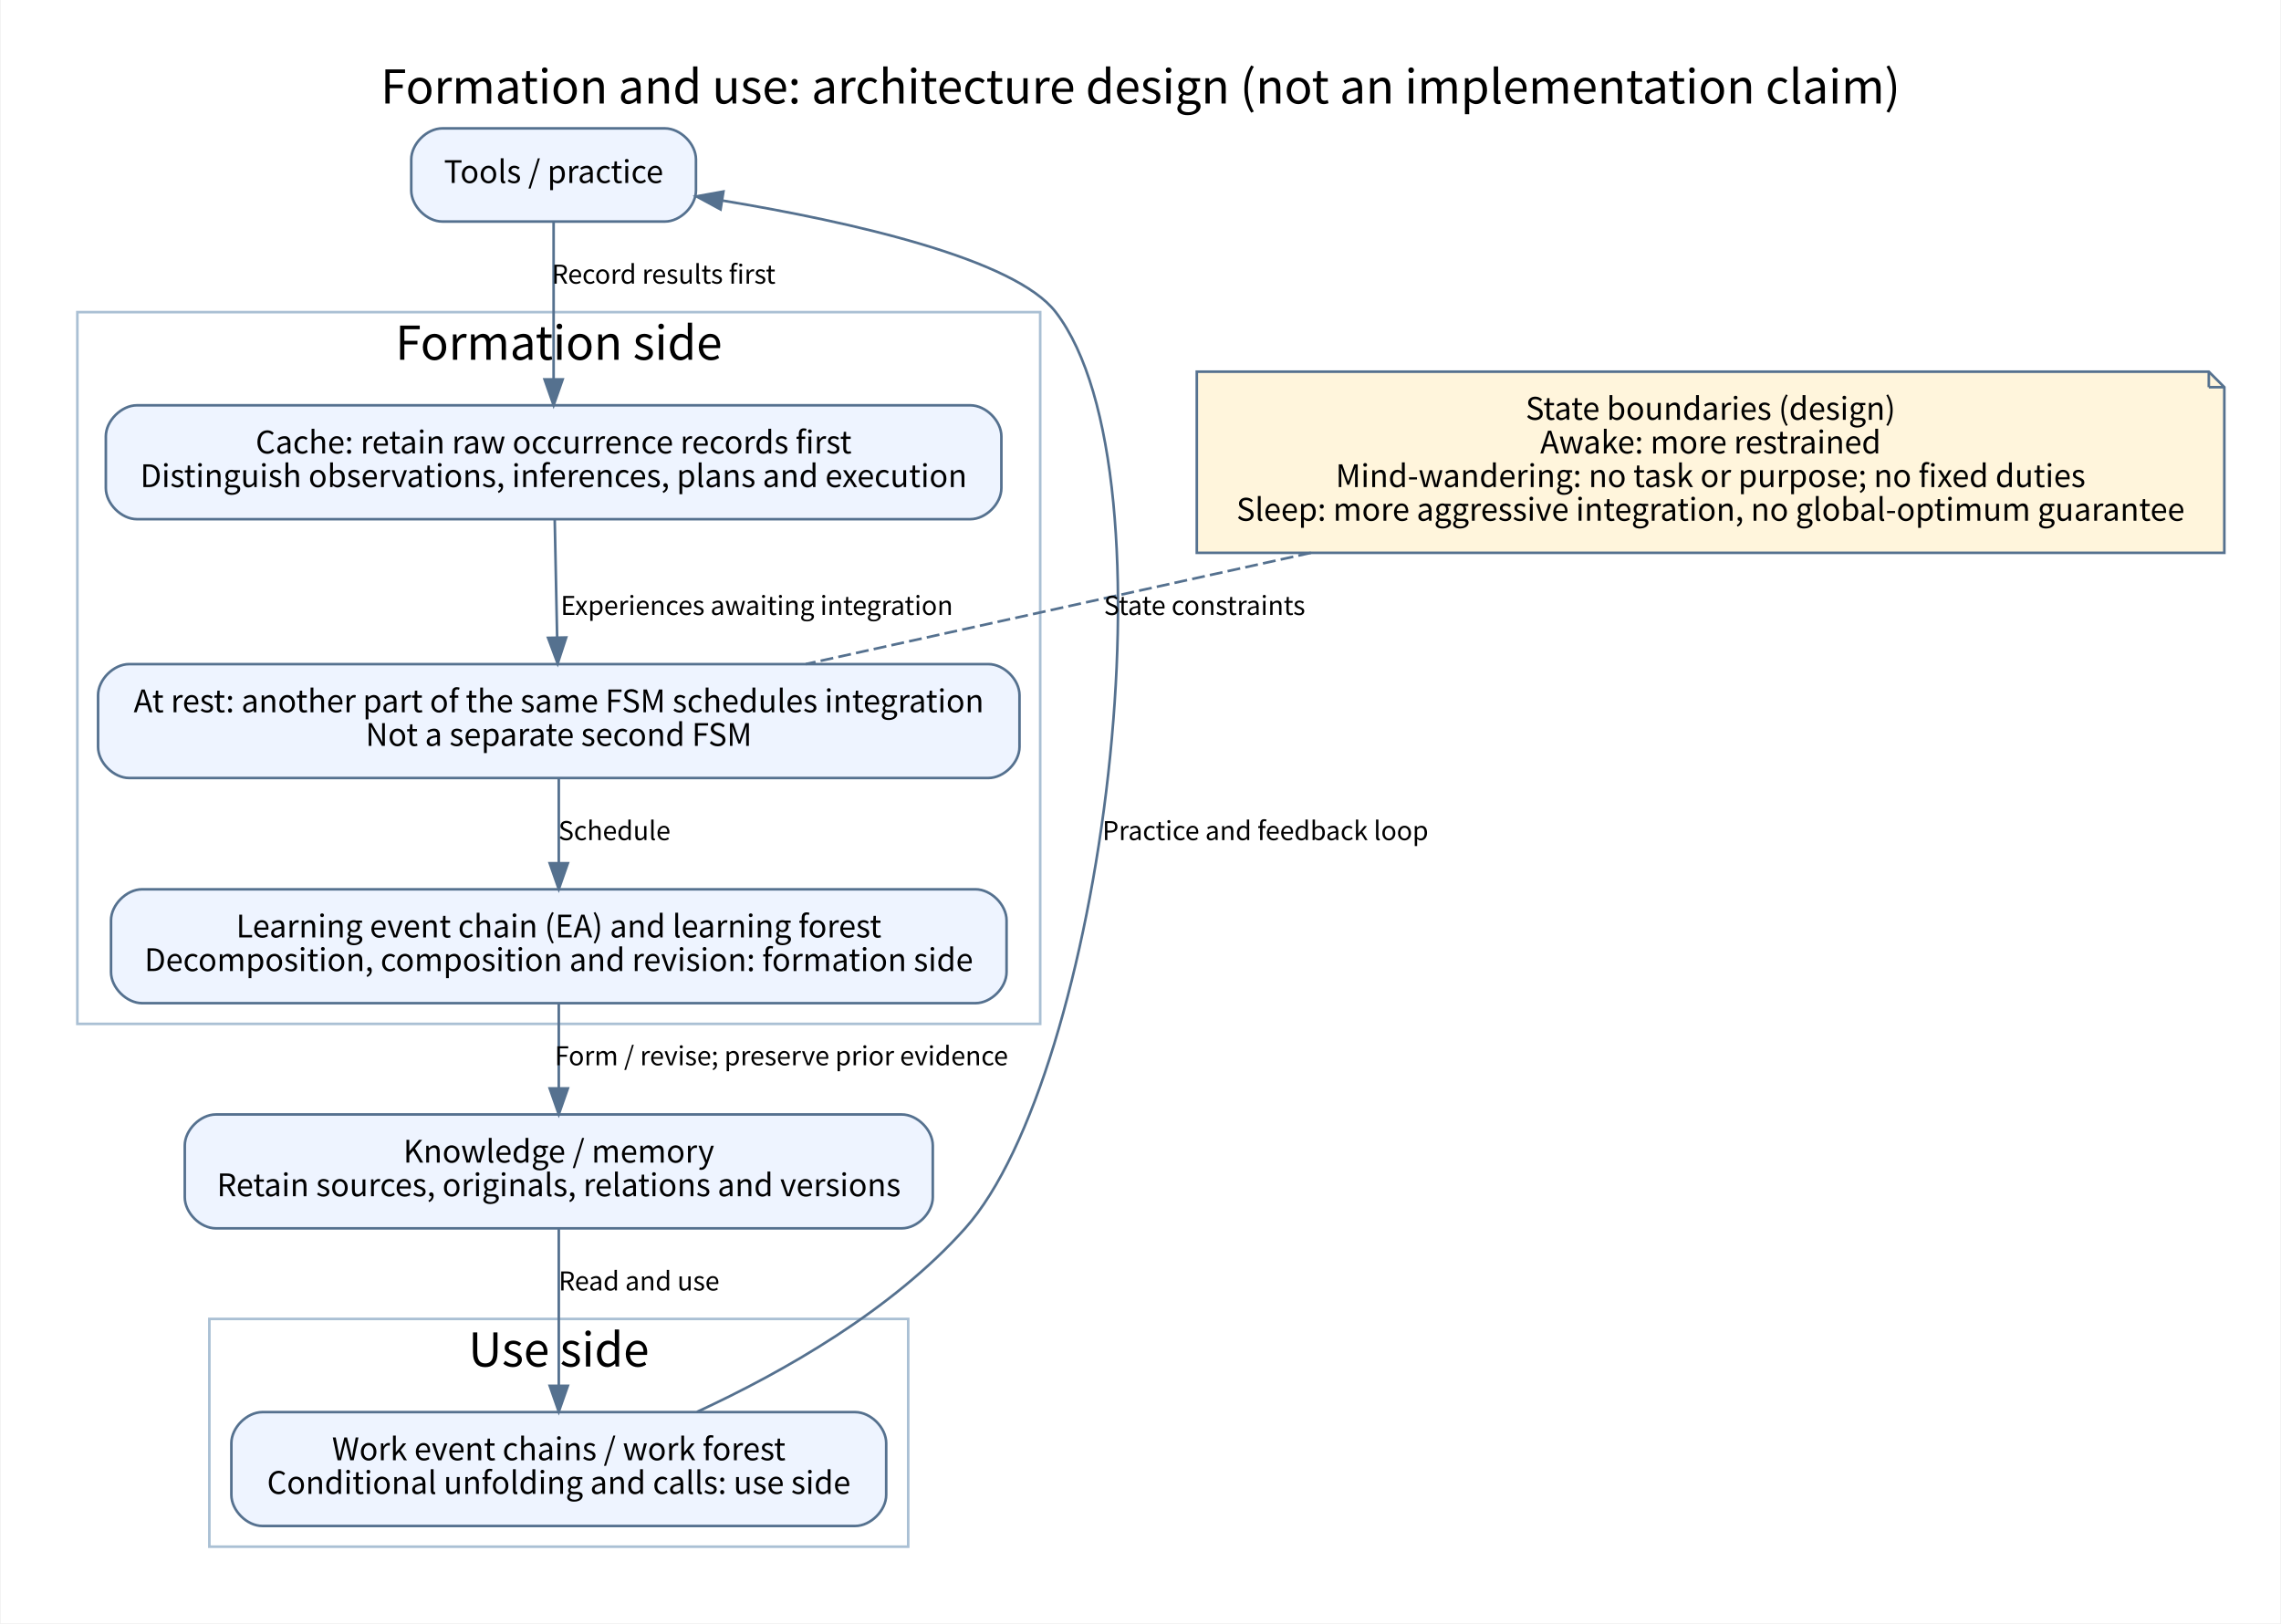
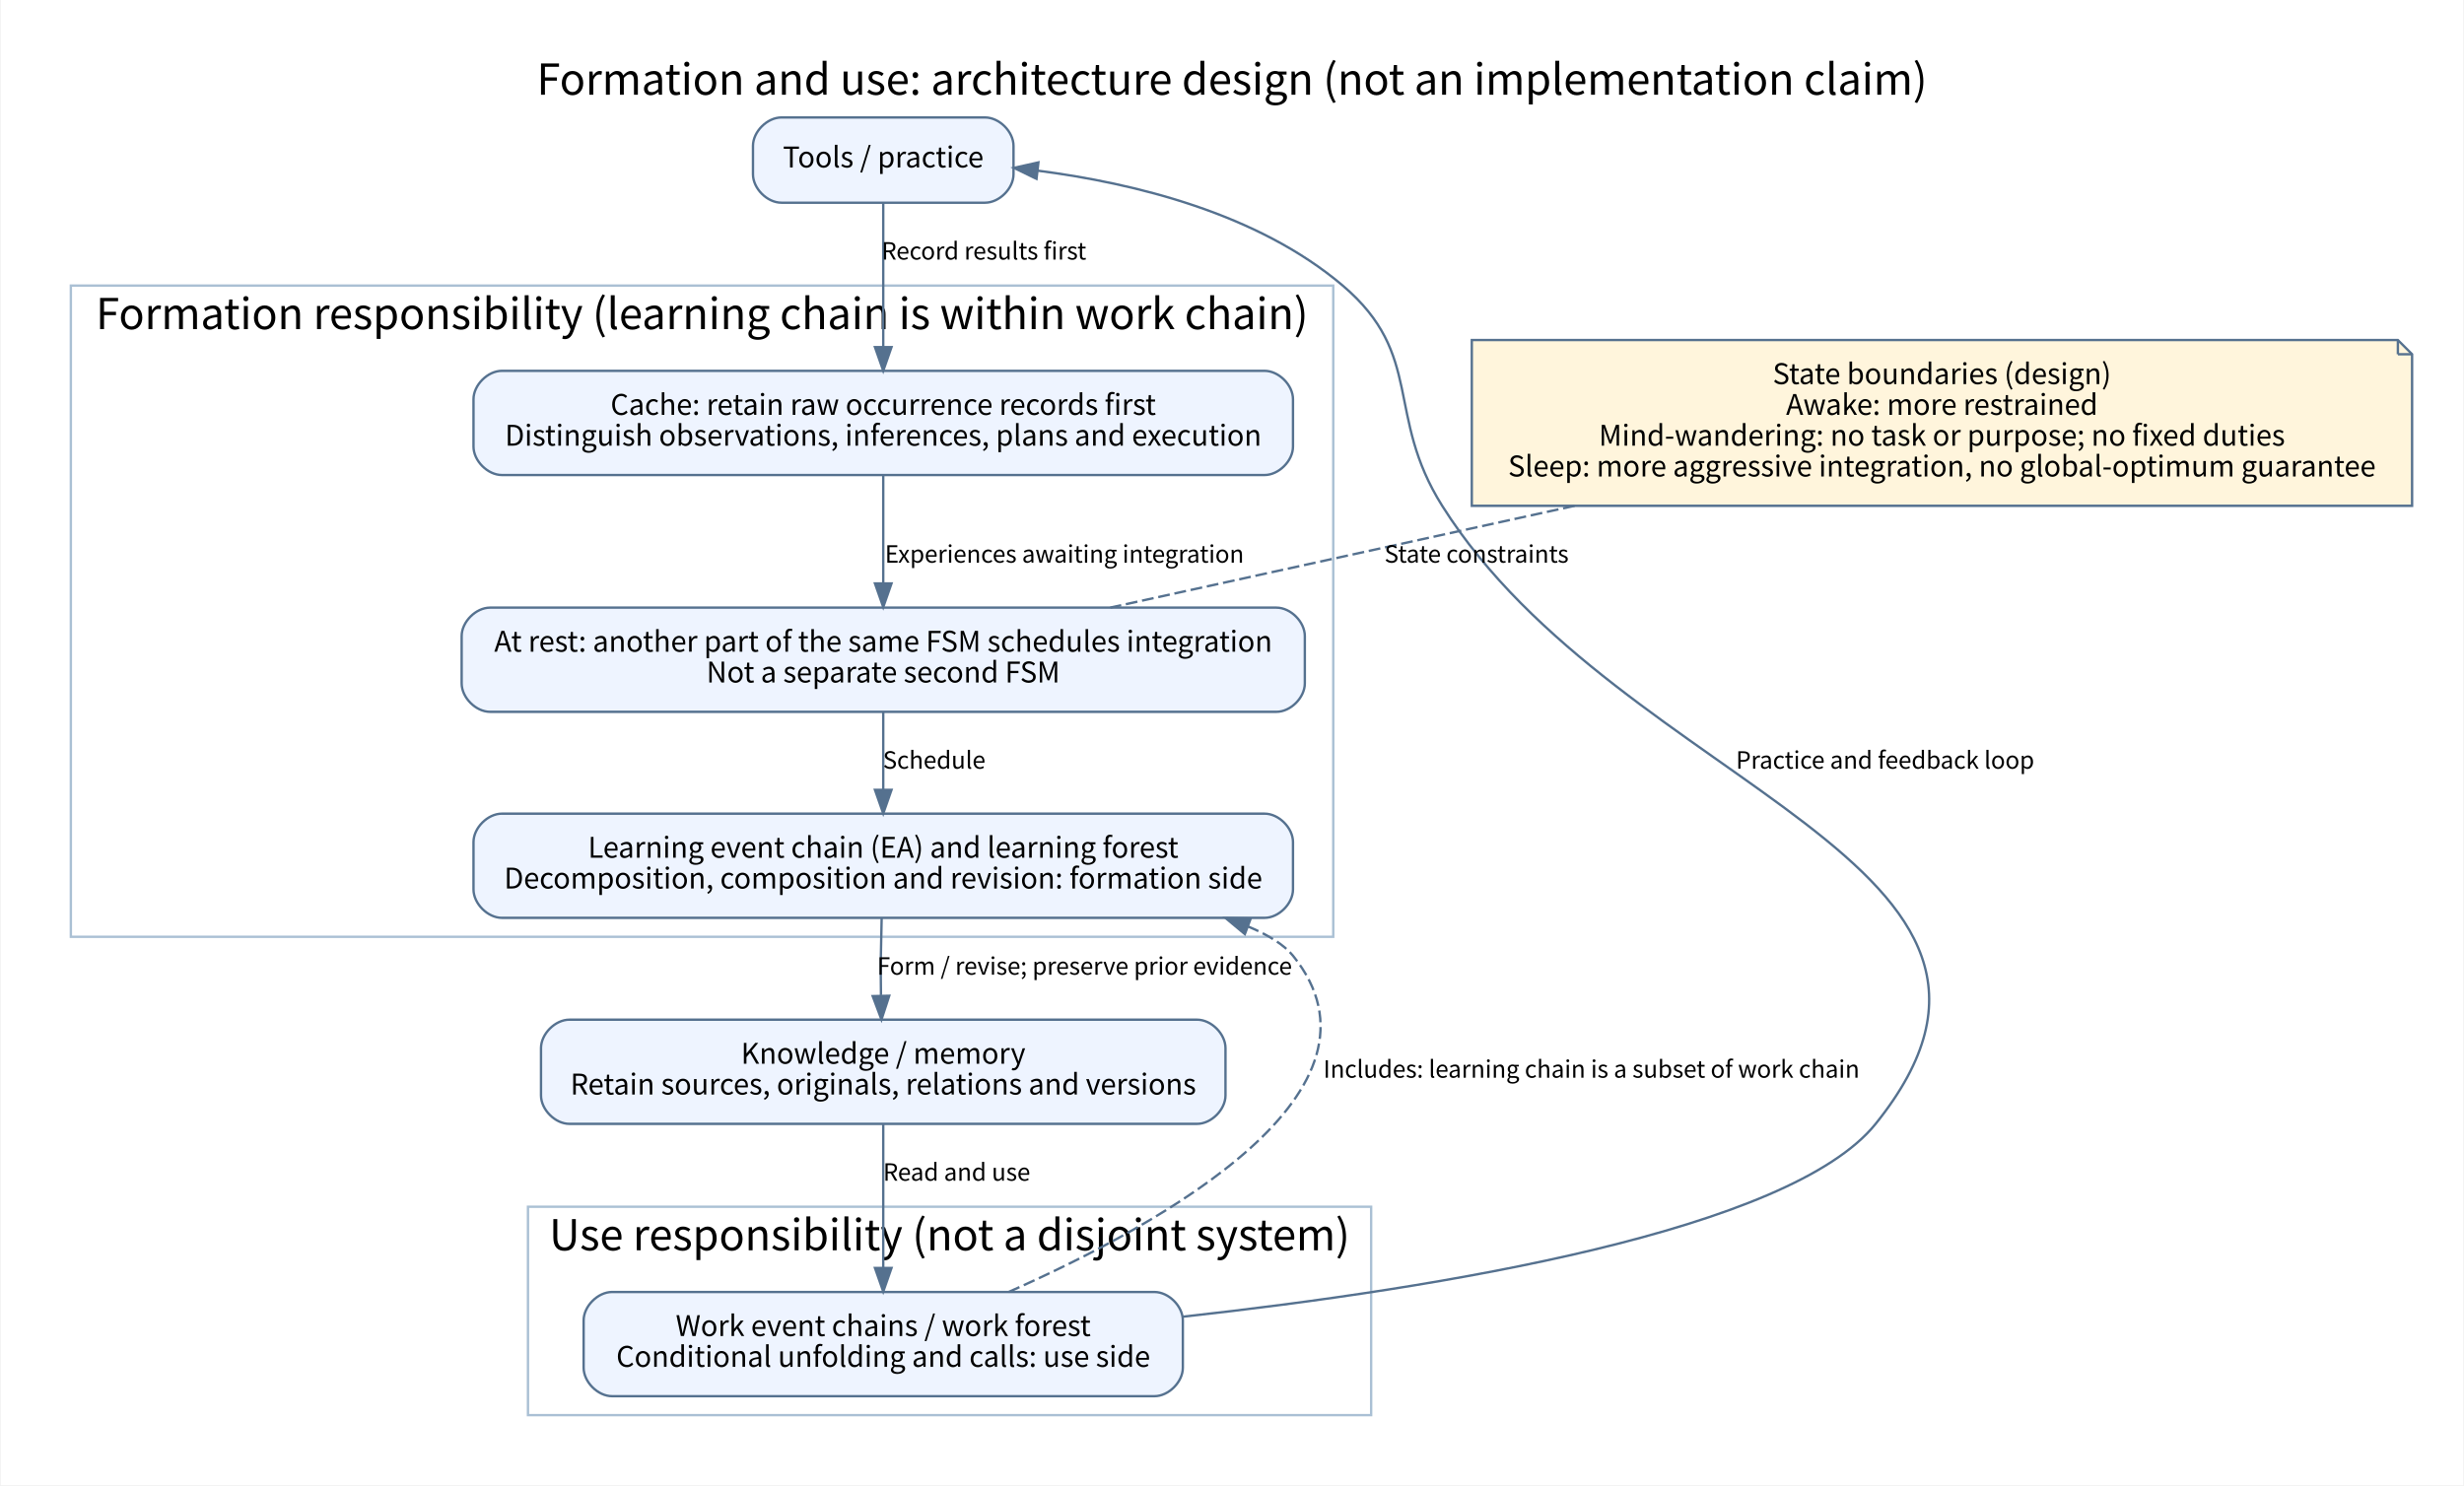
- <svg xmlns="http://www.w3.org/2000/svg" width="881pt" height="627pt" viewBox="0.00 0.00 880.70 627.20">
+ <svg xmlns="http://www.w3.org/2000/svg" width="1040pt" height="627pt" viewBox="0.00 0.00 1039.70 627.20">
  <g id="graph0" class="graph" transform="scale(1 1) rotate(0) translate(21.6 605.6)">
-     <polygon fill="#ffffff" stroke="transparent" points="-21.6,21.6 -21.6,-605.6 859.1,-605.6 859.1,21.6 -21.6,21.6" />
-     <text text-anchor="middle" x="418.75" y="-565.6" font-family="Noto Sans CJK SC" font-size="18.00">Formation and use: architecture design (not an implementation claim)</text>
+     <polygon fill="#ffffff" stroke="transparent" points="-21.6,21.6 -21.6,-605.6 1018.1,-605.6 1018.1,21.6 -21.6,21.6" />
+     <text text-anchor="middle" x="498.25" y="-565.6" font-family="Noto Sans CJK SC" font-size="18.00">Formation and use: architecture design (not an implementation claim)</text>
    <g id="clust1" class="cluster">
-       <polygon fill="#ffffff" stroke="#aac0d4" points="8,-210 8,-485 380,-485 380,-210 8,-210" />
-       <text text-anchor="middle" x="194" y="-466.6" font-family="Noto Sans CJK SC" font-size="18.00">Formation side</text>
+       <polygon fill="#ffffff" stroke="#aac0d4" points="8,-210 8,-485 541,-485 541,-210 8,-210" />
+       <text text-anchor="middle" x="274.5" y="-466.6" font-family="Noto Sans CJK SC" font-size="18.00">Formation responsibility (learning chain is within work chain)</text>
    </g>
    <g id="clust2" class="cluster">
-       <polygon fill="#ffffff" stroke="#aac0d4" points="59,-8 59,-96 329,-96 329,-8 59,-8" />
-       <text text-anchor="middle" x="194" y="-77.6" font-family="Noto Sans CJK SC" font-size="18.00">Use side</text>
+       <polygon fill="#ffffff" stroke="#aac0d4" points="201,-8 201,-96 557,-96 557,-8 201,-8" />
+       <text text-anchor="middle" x="379" y="-77.6" font-family="Noto Sans CJK SC" font-size="18.00">Use responsibility (not a disjoint system)</text>
    </g>
    <g id="node1" class="node">
-       <path fill="#eef4ff" stroke="#55718f" d="M235,-556C235,-556 149,-556 149,-556 143,-556 137,-550 137,-544 137,-544 137,-532 137,-532 137,-526 143,-520 149,-520 149,-520 235,-520 235,-520 241,-520 247,-526 247,-532 247,-532 247,-544 247,-544 247,-550 241,-556 235,-556" />
-       <text text-anchor="middle" x="192" y="-534.9" font-family="Noto Sans CJK SC" font-size="12.00">Tools / practice</text>
+       <path fill="#eef4ff" stroke="#55718f" d="M394,-556C394,-556 308,-556 308,-556 302,-556 296,-550 296,-544 296,-544 296,-532 296,-532 296,-526 302,-520 308,-520 308,-520 394,-520 394,-520 400,-520 406,-526 406,-532 406,-532 406,-544 406,-544 406,-550 400,-556 394,-556" />
+       <text text-anchor="middle" x="351" y="-534.9" font-family="Noto Sans CJK SC" font-size="12.00">Tools / practice</text>
    </g>
    <g id="node2" class="node">
-       <path fill="#eef4ff" stroke="#55718f" d="M353,-449C353,-449 31,-449 31,-449 25,-449 19,-443 19,-437 19,-437 19,-417 19,-417 19,-411 25,-405 31,-405 31,-405 353,-405 353,-405 359,-405 365,-411 365,-417 365,-417 365,-437 365,-437 365,-443 359,-449 353,-449" />
-       <text text-anchor="middle" x="192" y="-430.4" font-family="Noto Sans CJK SC" font-size="12.00">Cache: retain raw occurrence records first</text>
-       <text text-anchor="middle" x="192" y="-417.4" font-family="Noto Sans CJK SC" font-size="12.00">Distinguish observations, inferences, plans and execution</text>
+       <path fill="#eef4ff" stroke="#55718f" d="M512,-449C512,-449 190,-449 190,-449 184,-449 178,-443 178,-437 178,-437 178,-417 178,-417 178,-411 184,-405 190,-405 190,-405 512,-405 512,-405 518,-405 524,-411 524,-417 524,-417 524,-437 524,-437 524,-443 518,-449 512,-449" />
+       <text text-anchor="middle" x="351" y="-430.4" font-family="Noto Sans CJK SC" font-size="12.00">Cache: retain raw occurrence records first</text>
+       <text text-anchor="middle" x="351" y="-417.4" font-family="Noto Sans CJK SC" font-size="12.00">Distinguish observations, inferences, plans and execution</text>
    </g>
    <g id="edge1" class="edge">
-       <path fill="none" stroke="#55718f" d="M192,-519.97C192,-503.73 192,-478.88 192,-459.11" />
-       <polygon fill="#55718f" stroke="#55718f" points="195.5,-459.02 192,-449.02 188.5,-459.02 195.5,-459.02" />
-       <text text-anchor="middle" x="234.5" y="-496" font-family="Noto Sans CJK SC" font-size="10.00">Record results first</text>
+       <path fill="none" stroke="#55718f" d="M351,-519.97C351,-503.73 351,-478.88 351,-459.11" />
+       <polygon fill="#55718f" stroke="#55718f" points="354.5,-459.02 351,-449.02 347.5,-459.02 354.5,-459.02" />
+       <text text-anchor="middle" x="393.5" y="-496" font-family="Noto Sans CJK SC" font-size="10.00">Record results first</text>
    </g>
    <g id="node3" class="node">
-       <path fill="#eef4ff" stroke="#55718f" d="M360,-349C360,-349 28,-349 28,-349 22,-349 16,-343 16,-337 16,-337 16,-317 16,-317 16,-311 22,-305 28,-305 28,-305 360,-305 360,-305 366,-305 372,-311 372,-317 372,-317 372,-337 372,-337 372,-343 366,-349 360,-349" />
-       <text text-anchor="middle" x="194" y="-330.4" font-family="Noto Sans CJK SC" font-size="12.00">At rest: another part of the same FSM schedules integration</text>
-       <text text-anchor="middle" x="194" y="-317.4" font-family="Noto Sans CJK SC" font-size="12.00">Not a separate second FSM</text>
+       <path fill="#eef4ff" stroke="#55718f" d="M517,-349C517,-349 185,-349 185,-349 179,-349 173,-343 173,-337 173,-337 173,-317 173,-317 173,-311 179,-305 185,-305 185,-305 517,-305 517,-305 523,-305 529,-311 529,-317 529,-317 529,-337 529,-337 529,-343 523,-349 517,-349" />
+       <text text-anchor="middle" x="351" y="-330.4" font-family="Noto Sans CJK SC" font-size="12.00">At rest: another part of the same FSM schedules integration</text>
+       <text text-anchor="middle" x="351" y="-317.4" font-family="Noto Sans CJK SC" font-size="12.00">Not a separate second FSM</text>
    </g>
    <g id="edge2" class="edge">
-       <path fill="none" stroke="#55718f" d="M192.43,-404.74C192.7,-391.51 193.06,-374.26 193.36,-359.47" />
-       <polygon fill="#55718f" stroke="#55718f" points="196.86,-359.29 193.57,-349.22 189.86,-359.15 196.86,-359.29" />
-       <text text-anchor="middle" x="270.5" y="-368" font-family="Noto Sans CJK SC" font-size="10.00">Experiences awaiting integration</text>
+       <path fill="none" stroke="#55718f" d="M351,-404.74C351,-391.51 351,-374.26 351,-359.47" />
+       <polygon fill="#55718f" stroke="#55718f" points="354.5,-359.22 351,-349.22 347.5,-359.22 354.5,-359.22" />
+       <text text-anchor="middle" x="427.5" y="-368" font-family="Noto Sans CJK SC" font-size="10.00">Experiences awaiting integration</text>
    </g>
    <g id="node4" class="node">
-       <path fill="#eef4ff" stroke="#55718f" d="M355,-262C355,-262 33,-262 33,-262 27,-262 21,-256 21,-250 21,-250 21,-230 21,-230 21,-224 27,-218 33,-218 33,-218 355,-218 355,-218 361,-218 367,-224 367,-230 367,-230 367,-250 367,-250 367,-256 361,-262 355,-262" />
-       <text text-anchor="middle" x="194" y="-243.4" font-family="Noto Sans CJK SC" font-size="12.00">Learning event chain (EA) and learning forest</text>
-       <text text-anchor="middle" x="194" y="-230.4" font-family="Noto Sans CJK SC" font-size="12.00">Decomposition, composition and revision: formation side</text>
+       <path fill="#eef4ff" stroke="#55718f" d="M512,-262C512,-262 190,-262 190,-262 184,-262 178,-256 178,-250 178,-250 178,-230 178,-230 178,-224 184,-218 190,-218 190,-218 512,-218 512,-218 518,-218 524,-224 524,-230 524,-230 524,-250 524,-250 524,-256 518,-262 512,-262" />
+       <text text-anchor="middle" x="351" y="-243.4" font-family="Noto Sans CJK SC" font-size="12.00">Learning event chain (EA) and learning forest</text>
+       <text text-anchor="middle" x="351" y="-230.4" font-family="Noto Sans CJK SC" font-size="12.00">Decomposition, composition and revision: formation side</text>
    </g>
    <g id="edge3" class="edge">
-       <path fill="none" stroke="#55718f" d="M194,-304.99C194,-295.08 194,-283.05 194,-272.11" />
-       <polygon fill="#55718f" stroke="#55718f" points="197.5,-272.06 194,-262.06 190.5,-272.06 197.5,-272.06" />
-       <text text-anchor="middle" x="215.5" y="-281" font-family="Noto Sans CJK SC" font-size="10.00">Schedule</text>
+       <path fill="none" stroke="#55718f" d="M351,-304.99C351,-295.08 351,-283.05 351,-272.11" />
+       <polygon fill="#55718f" stroke="#55718f" points="354.5,-272.06 351,-262.06 347.5,-272.06 354.5,-272.06" />
+       <text text-anchor="middle" x="372.5" y="-281" font-family="Noto Sans CJK SC" font-size="10.00">Schedule</text>
    </g>
    <g id="node5" class="node">
-       <path fill="#eef4ff" stroke="#55718f" d="M326.5,-175C326.5,-175 61.5,-175 61.5,-175 55.5,-175 49.5,-169 49.5,-163 49.5,-163 49.5,-143 49.5,-143 49.5,-137 55.5,-131 61.5,-131 61.5,-131 326.5,-131 326.5,-131 332.5,-131 338.5,-137 338.5,-143 338.5,-143 338.5,-163 338.5,-163 338.5,-169 332.5,-175 326.5,-175" />
-       <text text-anchor="middle" x="194" y="-156.4" font-family="Noto Sans CJK SC" font-size="12.00">Knowledge / memory</text>
-       <text text-anchor="middle" x="194" y="-143.4" font-family="Noto Sans CJK SC" font-size="12.00">Retain sources, originals, relations and versions</text>
+       <path fill="#eef4ff" stroke="#55718f" d="M483.5,-175C483.5,-175 218.5,-175 218.5,-175 212.5,-175 206.5,-169 206.5,-163 206.5,-163 206.5,-143 206.5,-143 206.5,-137 212.5,-131 218.5,-131 218.5,-131 483.5,-131 483.5,-131 489.5,-131 495.5,-137 495.5,-143 495.5,-143 495.5,-163 495.5,-163 495.5,-169 489.5,-175 483.5,-175" />
+       <text text-anchor="middle" x="351" y="-156.4" font-family="Noto Sans CJK SC" font-size="12.00">Knowledge / memory</text>
+       <text text-anchor="middle" x="351" y="-143.4" font-family="Noto Sans CJK SC" font-size="12.00">Retain sources, originals, relations and versions</text>
    </g>
    <g id="edge4" class="edge">
-       <path fill="none" stroke="#55718f" d="M194,-217.99C194,-208.08 194,-196.05 194,-185.11" />
-       <polygon fill="#55718f" stroke="#55718f" points="197.5,-185.06 194,-175.06 190.5,-185.06 197.5,-185.06" />
-       <text text-anchor="middle" x="280" y="-194" font-family="Noto Sans CJK SC" font-size="10.00">Form / revise; preserve prior evidence</text>
+       <path fill="none" stroke="#55718f" d="M350.33,-217.87C350.19,-212.68 350.07,-207.14 350,-202 349.93,-196.62 349.95,-190.89 350.04,-185.35" />
+       <polygon fill="#55718f" stroke="#55718f" points="353.54,-185.1 350.25,-175.03 346.54,-184.95 353.54,-185.1" />
+       <text text-anchor="middle" x="436" y="-194" font-family="Noto Sans CJK SC" font-size="10.00">Form / revise; preserve prior evidence</text>
    </g>
    <g id="node6" class="node">
-       <path fill="#eef4ff" stroke="#55718f" d="M308.5,-60C308.5,-60 79.5,-60 79.5,-60 73.5,-60 67.5,-54 67.5,-48 67.5,-48 67.5,-28 67.5,-28 67.5,-22 73.5,-16 79.5,-16 79.5,-16 308.5,-16 308.5,-16 314.5,-16 320.5,-22 320.5,-28 320.5,-28 320.5,-48 320.5,-48 320.5,-54 314.5,-60 308.5,-60" />
-       <text text-anchor="middle" x="194" y="-41.4" font-family="Noto Sans CJK SC" font-size="12.00">Work event chains / work forest</text>
-       <text text-anchor="middle" x="194" y="-28.4" font-family="Noto Sans CJK SC" font-size="12.00">Conditional unfolding and calls: use side</text>
+       <path fill="#eef4ff" stroke="#55718f" d="M465.5,-60C465.5,-60 236.5,-60 236.5,-60 230.5,-60 224.5,-54 224.5,-48 224.5,-48 224.5,-28 224.5,-28 224.5,-22 230.5,-16 236.5,-16 236.5,-16 465.5,-16 465.5,-16 471.5,-16 477.5,-22 477.5,-28 477.5,-28 477.5,-48 477.5,-48 477.5,-54 471.5,-60 465.5,-60" />
+       <text text-anchor="middle" x="351" y="-41.4" font-family="Noto Sans CJK SC" font-size="12.00">Work event chains / work forest</text>
+       <text text-anchor="middle" x="351" y="-28.4" font-family="Noto Sans CJK SC" font-size="12.00">Conditional unfolding and calls: use side</text>
    </g>
    <g id="edge5" class="edge">
-       <path fill="none" stroke="#55718f" d="M194,-130.75C194,-113.7 194,-89.53 194,-70.27" />
-       <polygon fill="#55718f" stroke="#55718f" points="197.5,-70.16 194,-60.16 190.5,-70.16 197.5,-70.16" />
-       <text text-anchor="middle" x="225" y="-107" font-family="Noto Sans CJK SC" font-size="10.00">Read and use</text>
+       <path fill="none" stroke="#55718f" d="M351,-130.75C351,-113.7 351,-89.53 351,-70.27" />
+       <polygon fill="#55718f" stroke="#55718f" points="354.5,-70.16 351,-60.16 347.5,-70.16 354.5,-70.16" />
+       <text text-anchor="middle" x="382" y="-107" font-family="Noto Sans CJK SC" font-size="10.00">Read and use</text>
+     </g>
+     <g id="edge7" class="edge">
+       <path fill="none" stroke="#55718f" d="M477.51,-49.57C587.15,-61.67 733.74,-85.91 770,-131 858.79,-241.4 662.54,-272.15 587,-392 562.82,-430.37 579.56,-455.64 545,-485 509.16,-515.45 457.23,-528.25 416.12,-533.54" />
+       <polygon fill="#55718f" stroke="#55718f" points="415.71,-530.07 406.18,-534.71 416.52,-537.02 415.71,-530.07" />
+       <text text-anchor="middle" x="774" y="-281" font-family="Noto Sans CJK SC" font-size="10.00">Practice and feedback loop</text>
    </g>
    <g id="edge6" class="edge">
-       <path fill="none" stroke="#55718f" d="M247.4,-60.08C280.8,-75.52 322.7,-99.31 351,-131 403.65,-189.96 434.12,-422.28 386,-485 370.21,-505.58 307.27,-519.8 257.31,-528.1" />
-       <polygon fill="#55718f" stroke="#55718f" points="256.5,-524.69 247.18,-529.73 257.61,-531.6 256.5,-524.69" />
-       <text text-anchor="middle" x="467" y="-281" font-family="Noto Sans CJK SC" font-size="10.00">Practice and feedback loop</text>
+       <path fill="none" stroke="#55718f" stroke-dasharray="5,2" d="M403.94,-60.01C470.21,-89.34 569.8,-145.37 524,-202 520.24,-206.65 513.61,-210.75 505.08,-214.34" />
+       <polygon fill="#55718f" stroke="#55718f" points="503.68,-211.13 495.55,-217.91 506.14,-217.69 503.68,-211.13" />
+       <text text-anchor="middle" x="650" y="-150.5" font-family="Noto Sans CJK SC" font-size="10.00">Includes: learning chain is a subset of work chain</text>
    </g>
    <g id="node7" class="node">
-       <polygon fill="#fff5dc" stroke="#55718f" points="831.5,-462 440.5,-462 440.5,-392 837.5,-392 837.5,-456 831.5,-462" />
-       <polyline fill="none" stroke="#55718f" points="831.5,-462 831.5,-456 " />
-       <polyline fill="none" stroke="#55718f" points="837.5,-456 831.5,-456 " />
-       <text text-anchor="middle" x="639" y="-443.4" font-family="Noto Sans CJK SC" font-size="12.00">State boundaries (design)</text>
-       <text text-anchor="middle" x="639" y="-430.4" font-family="Noto Sans CJK SC" font-size="12.00">Awake: more restrained</text>
-       <text text-anchor="middle" x="639" y="-417.4" font-family="Noto Sans CJK SC" font-size="12.00">Mind-wandering: no task or purpose; no fixed duties</text>
-       <text text-anchor="middle" x="639" y="-404.4" font-family="Noto Sans CJK SC" font-size="12.00">Sleep: more aggressive integration, no global-optimum guarantee</text>
+       <polygon fill="#fff5dc" stroke="#55718f" points="990.5,-462 599.5,-462 599.5,-392 996.5,-392 996.5,-456 990.5,-462" />
+       <polyline fill="none" stroke="#55718f" points="990.5,-462 990.5,-456 " />
+       <polyline fill="none" stroke="#55718f" points="996.5,-456 990.5,-456 " />
+       <text text-anchor="middle" x="798" y="-443.4" font-family="Noto Sans CJK SC" font-size="12.00">State boundaries (design)</text>
+       <text text-anchor="middle" x="798" y="-430.4" font-family="Noto Sans CJK SC" font-size="12.00">Awake: more restrained</text>
+       <text text-anchor="middle" x="798" y="-417.4" font-family="Noto Sans CJK SC" font-size="12.00">Mind-wandering: no task or purpose; no fixed duties</text>
+       <text text-anchor="middle" x="798" y="-404.4" font-family="Noto Sans CJK SC" font-size="12.00">Sleep: more aggressive integration, no global-optimum guarantee</text>
    </g>
-     <g id="edge7" class="edge">
-       <path fill="none" stroke="#55718f" stroke-dasharray="5,2" d="M484.61,-392C419.72,-377.71 346.27,-361.53 289.45,-349.02" />
-       <text text-anchor="middle" x="443.5" y="-368" font-family="Noto Sans CJK SC" font-size="10.00">State constraints</text>
+     <g id="edge8" class="edge">
+       <path fill="none" stroke="#55718f" stroke-dasharray="5,2" d="M642.92,-392C577.73,-377.71 503.96,-361.53 446.88,-349.02" />
+       <text text-anchor="middle" x="601.5" y="-368" font-family="Noto Sans CJK SC" font-size="10.00">State constraints</text>
    </g>
  </g>
</svg>
